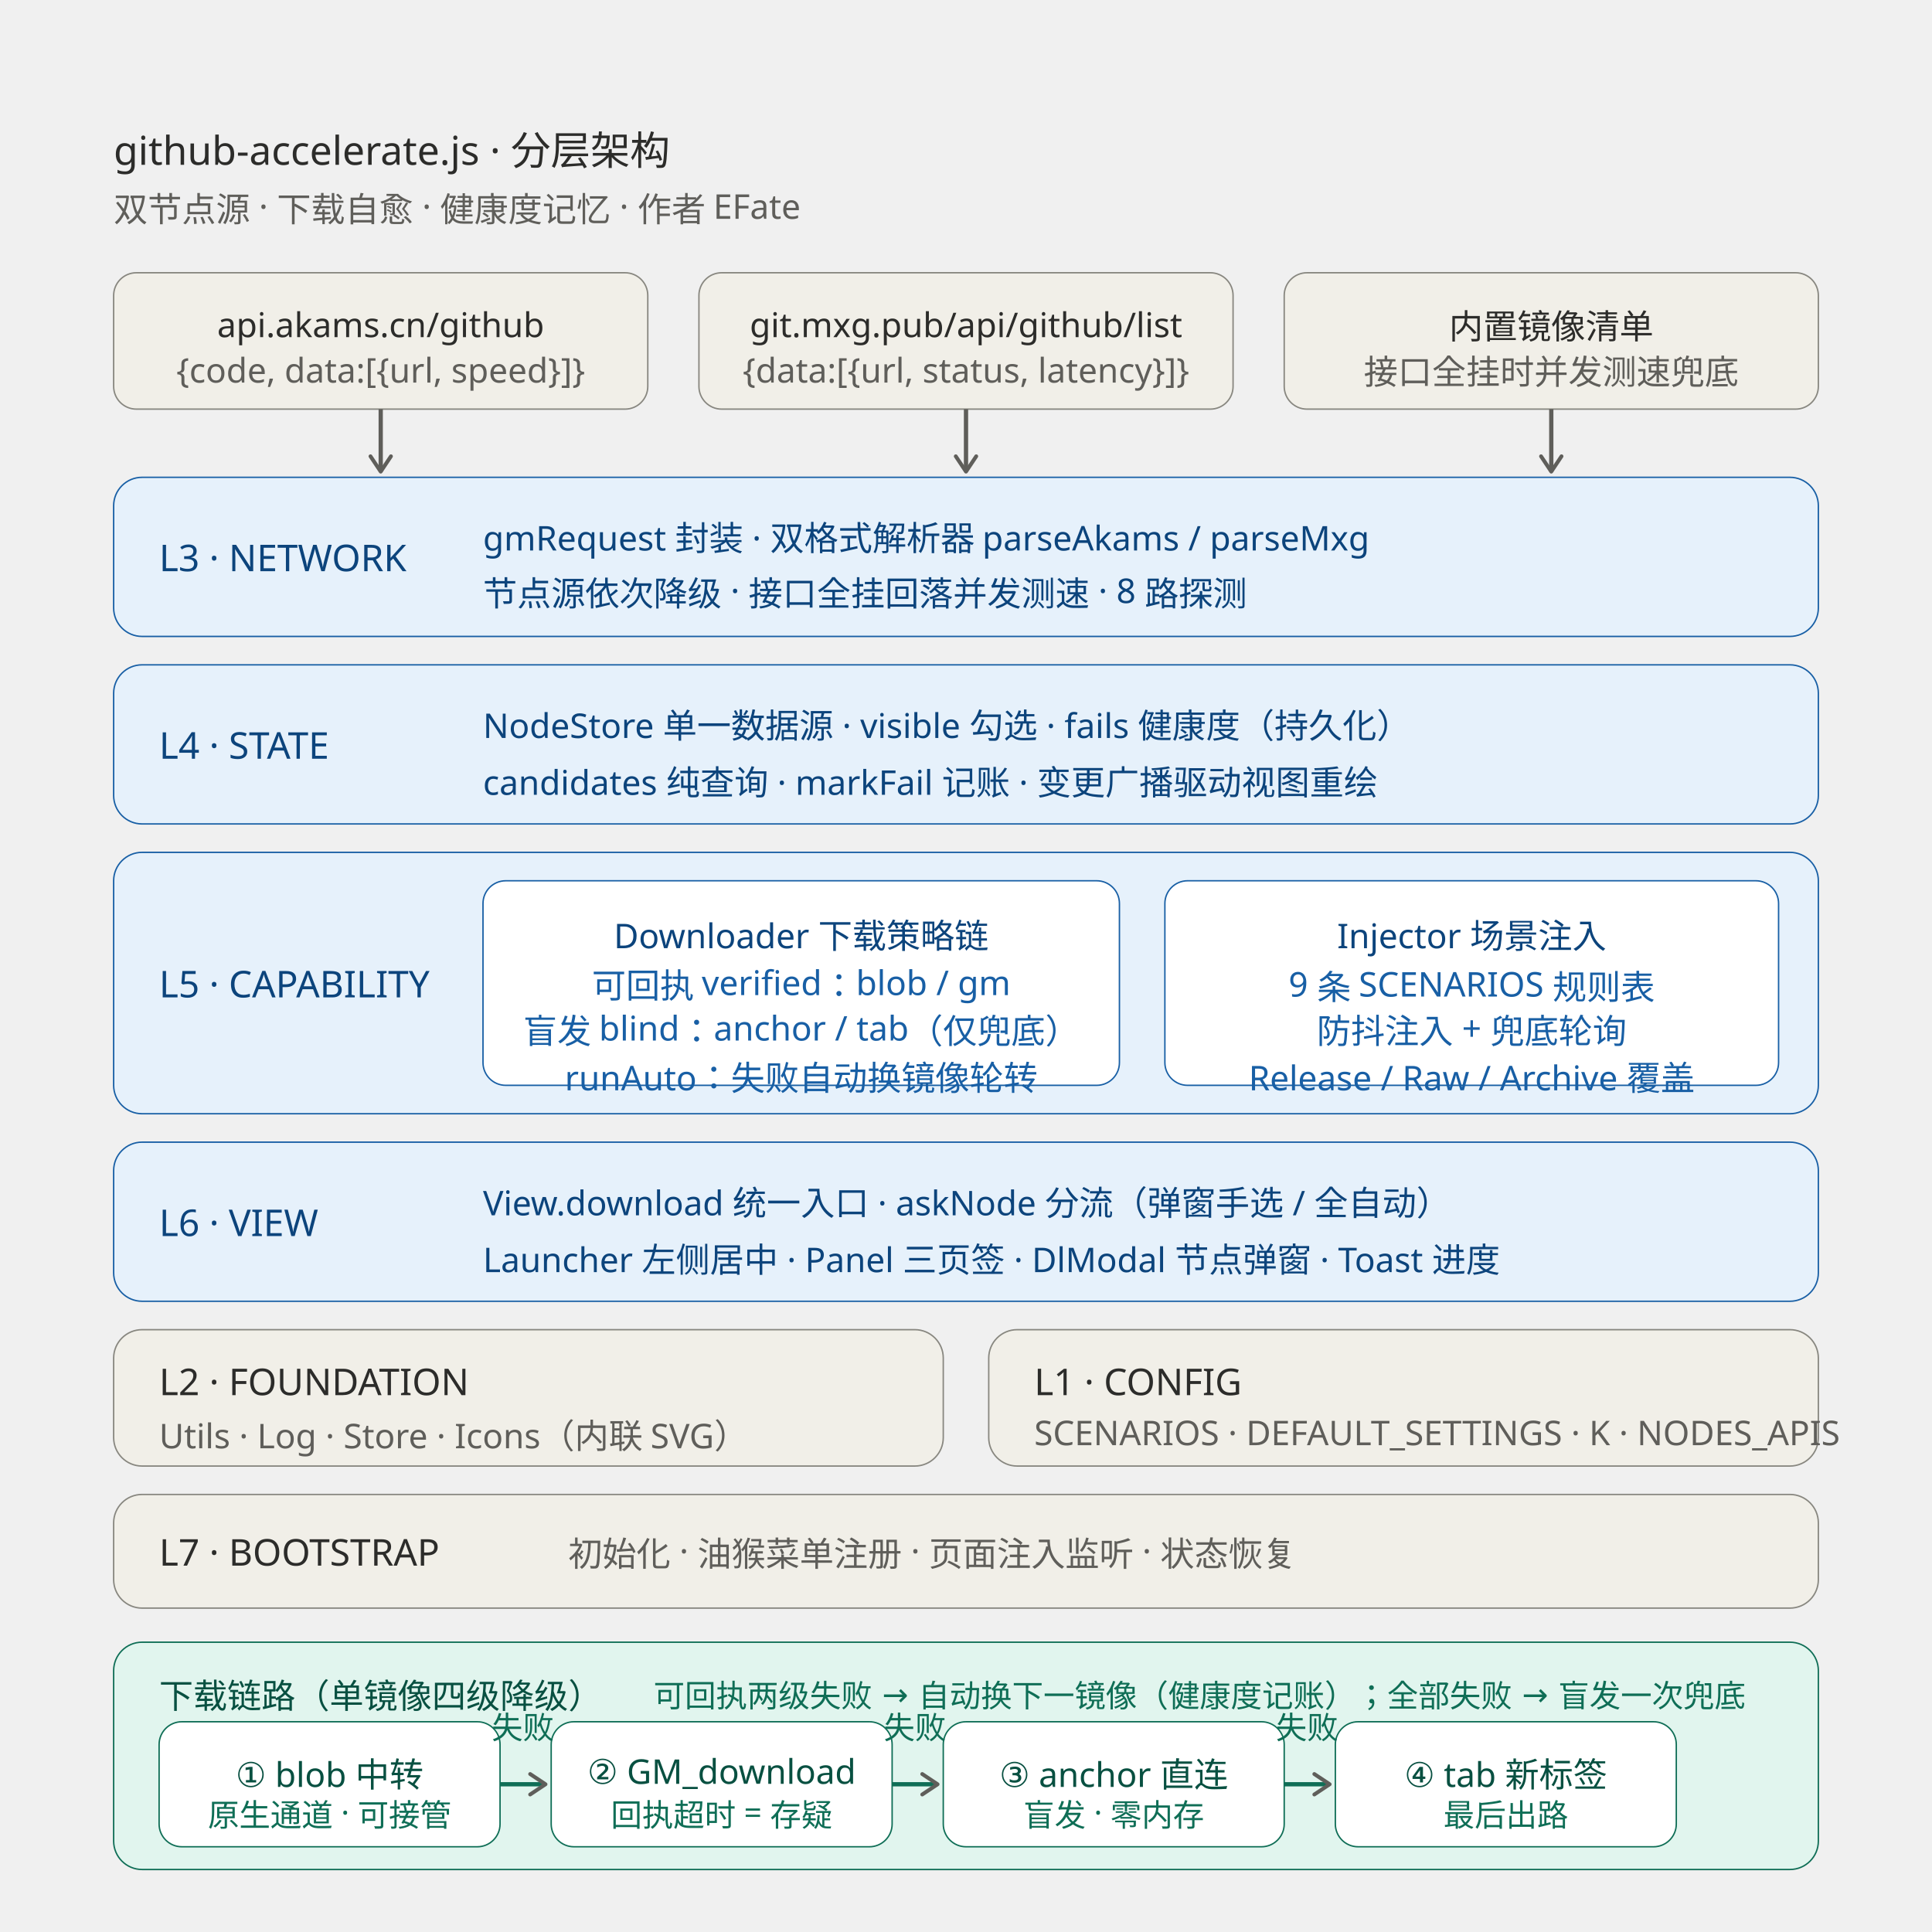
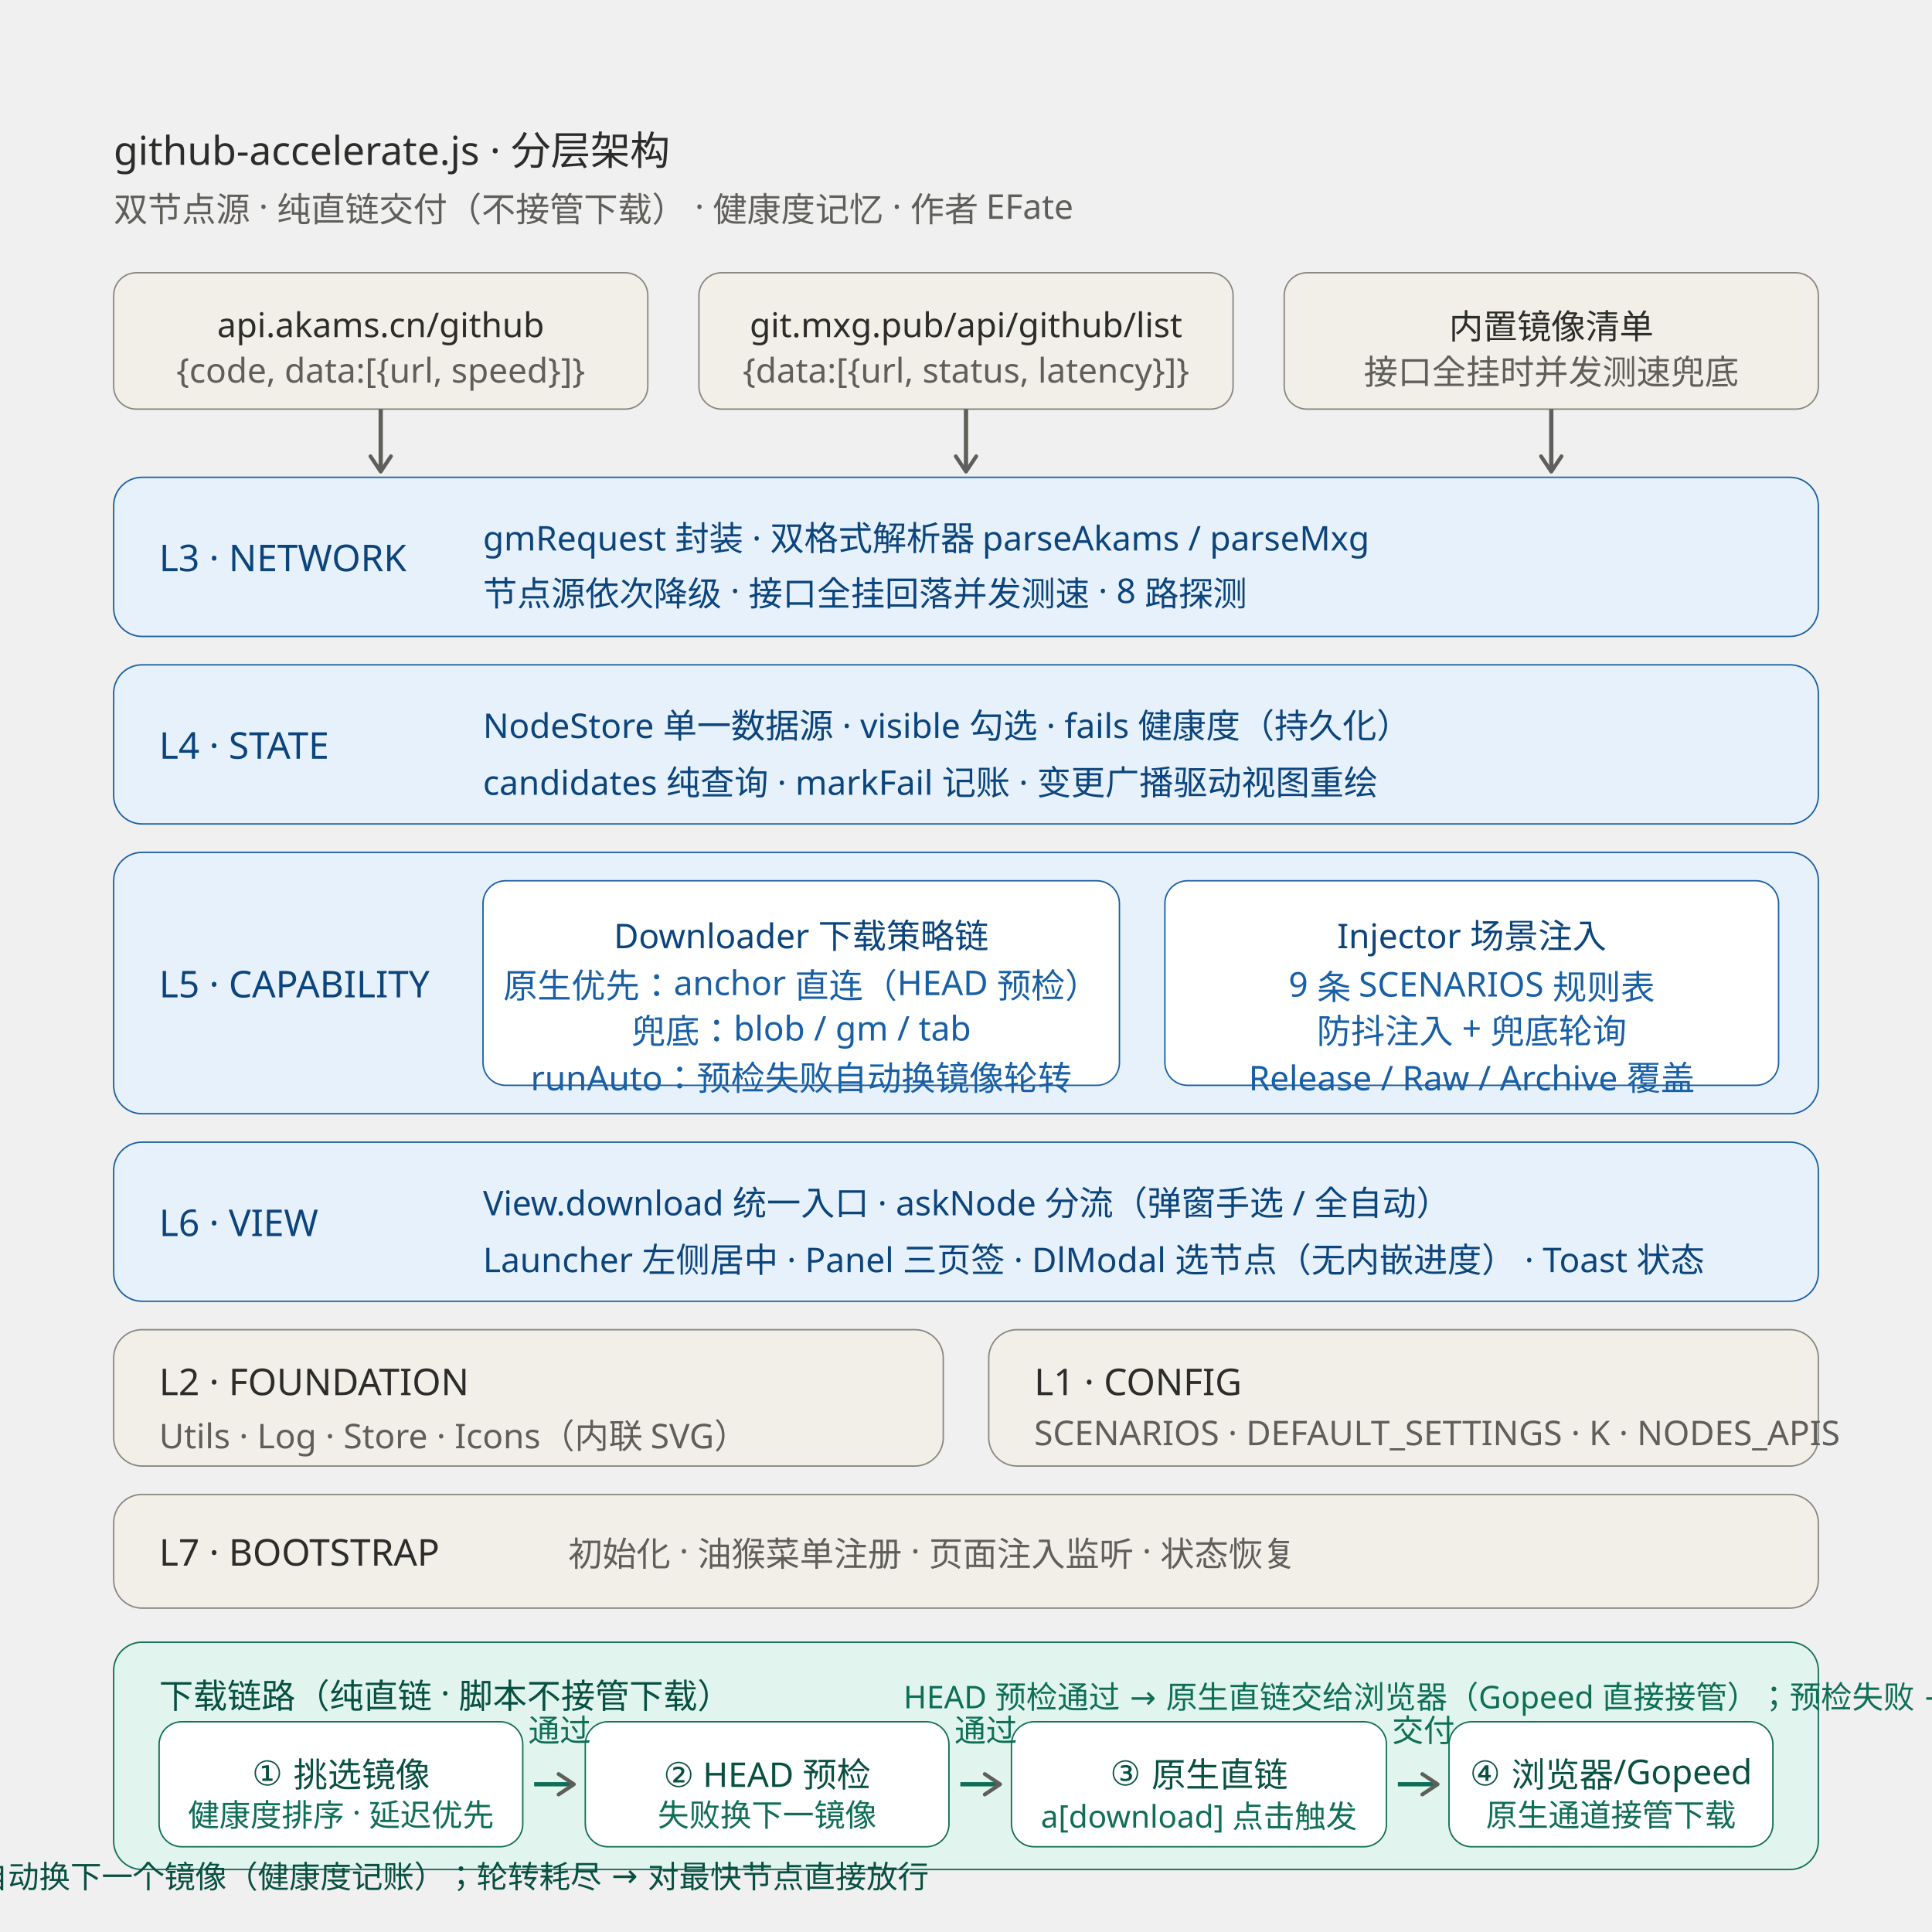
<svg xmlns="http://www.w3.org/2000/svg" viewBox="0 0 680 680" width="680" role="img">
  <defs>
    <marker id="arrow" viewBox="0 0 10 10" refX="8" refY="5" markerWidth="6" markerHeight="6" orient="auto-start-reverse">
      <path d="M2 1L8 5L2 9" fill="none" stroke="#5F5E5A" stroke-width="1.5" stroke-linecap="round" stroke-linejoin="round" />
    </marker>
  </defs>
  <text x="40" y="58" font-family="sans-serif" font-size="14" font-weight="500" fill="#2C2C2A">github-accelerate.js · 分层架构</text>
-   <text x="40" y="78" font-family="sans-serif" font-size="12" fill="#5F5E5A">双节点源 · 下载自愈 · 健康度记忆 · 作者 EFate</text>
+   <text x="40" y="78" font-family="sans-serif" font-size="12" fill="#5F5E5A">双节点源 · 纯直链交付（不接管下载） · 健康度记忆 · 作者 EFate</text>
  <g font-family="sans-serif">
    <rect x="40" y="96" width="188" height="48" rx="8" fill="#F1EFE8" stroke="#888780" stroke-width="0.5" />
    <text x="134" y="114" text-anchor="middle" dominant-baseline="central" font-size="12" font-weight="500" fill="#2C2C2A">api.akams.cn/github</text>
    <text x="134" y="130" text-anchor="middle" dominant-baseline="central" font-size="12" fill="#5F5E5A">{code, data:[{url, speed}]}</text>
    <rect x="246" y="96" width="188" height="48" rx="8" fill="#F1EFE8" stroke="#888780" stroke-width="0.5" />
    <text x="340" y="114" text-anchor="middle" dominant-baseline="central" font-size="12" font-weight="500" fill="#2C2C2A">git.mxg.pub/api/github/list</text>
    <text x="340" y="130" text-anchor="middle" dominant-baseline="central" font-size="12" fill="#5F5E5A">{data:[{url, status, latency}]}</text>
    <rect x="452" y="96" width="188" height="48" rx="8" fill="#F1EFE8" stroke="#888780" stroke-width="0.5" />
    <text x="546" y="114" text-anchor="middle" dominant-baseline="central" font-size="12" font-weight="500" fill="#2C2C2A">内置镜像清单</text>
    <text x="546" y="130" text-anchor="middle" dominant-baseline="central" font-size="12" fill="#5F5E5A">接口全挂时并发测速兜底</text>
  </g>
  <path d="M134 144L134 166" fill="none" stroke="#5F5E5A" stroke-width="1.5" marker-end="url(#arrow)" />
  <path d="M340 144L340 166" fill="none" stroke="#5F5E5A" stroke-width="1.5" marker-end="url(#arrow)" />
  <path d="M546 144L546 166" fill="none" stroke="#5F5E5A" stroke-width="1.5" marker-end="url(#arrow)" />
  <rect x="40" y="168" width="600" height="56" rx="10" fill="#E6F1FB" stroke="#185FA5" stroke-width="0.5" />
  <text x="56" y="196" dominant-baseline="central" font-family="sans-serif" font-size="13" font-weight="500" fill="#0C447C">L3 · NETWORK</text>
  <text x="170" y="188" dominant-baseline="central" font-family="sans-serif" font-size="12" fill="#0C447C">gmRequest 封装 · 双格式解析器 parseAkams / parseMxg</text>
  <text x="170" y="208" dominant-baseline="central" font-family="sans-serif" font-size="12" fill="#0C447C">节点源依次降级 · 接口全挂回落并发测速 · 8 路探测</text>
  <rect x="40" y="234" width="600" height="56" rx="10" fill="#E6F1FB" stroke="#185FA5" stroke-width="0.5" />
  <text x="56" y="262" dominant-baseline="central" font-family="sans-serif" font-size="13" font-weight="500" fill="#0C447C">L4 · STATE</text>
  <text x="170" y="254" dominant-baseline="central" font-family="sans-serif" font-size="12" fill="#0C447C">NodeStore 单一数据源 · visible 勾选 · fails 健康度（持久化）</text>
  <text x="170" y="274" dominant-baseline="central" font-family="sans-serif" font-size="12" fill="#0C447C">candidates 纯查询 · markFail 记账 · 变更广播驱动视图重绘</text>
  <rect x="40" y="300" width="600" height="92" rx="10" fill="#E6F1FB" stroke="#185FA5" stroke-width="0.5" />
  <text x="56" y="346" dominant-baseline="central" font-family="sans-serif" font-size="13" font-weight="500" fill="#0C447C">L5 · CAPABILITY</text>
  <rect x="170" y="310" width="224" height="72" rx="8" fill="#FFFFFF" stroke="#185FA5" stroke-width="0.5" />
  <text x="282" y="328" text-anchor="middle" dominant-baseline="central" font-family="sans-serif" font-size="12" font-weight="500" fill="#0C447C">Downloader 下载策略链</text>
-   <text x="282" y="346" text-anchor="middle" dominant-baseline="central" font-family="sans-serif" font-size="12" fill="#185FA5">可回执 verified：blob / gm</text>
-   <text x="282" y="362" text-anchor="middle" dominant-baseline="central" font-family="sans-serif" font-size="12" fill="#185FA5">盲发 blind：anchor / tab（仅兜底）</text>
-   <text x="282" y="378" text-anchor="middle" dominant-baseline="central" font-family="sans-serif" font-size="12" fill="#185FA5">runAuto：失败自动换镜像轮转</text>
+   <text x="282" y="346" text-anchor="middle" dominant-baseline="central" font-size="12" fill="#185FA5" font-family="sans-serif">原生优先：anchor 直连（HEAD 预检）</text>
+   <text x="282" y="362" text-anchor="middle" dominant-baseline="central" font-size="12" fill="#185FA5" font-family="sans-serif">兜底：blob / gm / tab</text>
+   <text x="282" y="378" text-anchor="middle" dominant-baseline="central" font-size="12" fill="#185FA5" font-family="sans-serif">runAuto：预检失败自动换镜像轮转</text>
  <rect x="410" y="310" width="216" height="72" rx="8" fill="#FFFFFF" stroke="#185FA5" stroke-width="0.5" />
  <text x="518" y="328" text-anchor="middle" dominant-baseline="central" font-family="sans-serif" font-size="12" font-weight="500" fill="#0C447C">Injector 场景注入</text>
  <text x="518" y="346" text-anchor="middle" dominant-baseline="central" font-family="sans-serif" font-size="12" fill="#185FA5">9 条 SCENARIOS 规则表</text>
  <text x="518" y="362" text-anchor="middle" dominant-baseline="central" font-family="sans-serif" font-size="12" fill="#185FA5">防抖注入 + 兜底轮询</text>
  <text x="518" y="378" text-anchor="middle" dominant-baseline="central" font-family="sans-serif" font-size="12" fill="#185FA5">Release / Raw / Archive 覆盖</text>
  <rect x="40" y="402" width="600" height="56" rx="10" fill="#E6F1FB" stroke="#185FA5" stroke-width="0.5" />
  <text x="56" y="430" dominant-baseline="central" font-family="sans-serif" font-size="13" font-weight="500" fill="#0C447C">L6 · VIEW</text>
  <text x="170" y="422" dominant-baseline="central" font-family="sans-serif" font-size="12" fill="#0C447C">View.download 统一入口 · askNode 分流（弹窗手选 / 全自动）</text>
-   <text x="170" y="442" dominant-baseline="central" font-family="sans-serif" font-size="12" fill="#0C447C">Launcher 左侧居中 · Panel 三页签 · DlModal 节点弹窗 · Toast 进度</text>
+   <text x="170" y="442" dominant-baseline="central" font-family="sans-serif" font-size="12" fill="#0C447C">Launcher 左侧居中 · Panel 三页签 · DlModal 选节点（无内嵌进度） · Toast 状态</text>
  <rect x="40" y="468" width="292" height="48" rx="10" fill="#F1EFE8" stroke="#888780" stroke-width="0.5" />
  <text x="56" y="486" dominant-baseline="central" font-family="sans-serif" font-size="13" font-weight="500" fill="#2C2C2A">L2 · FOUNDATION</text>
  <text x="56" y="504" dominant-baseline="central" font-family="sans-serif" font-size="12" fill="#5F5E5A">Utils · Log · Store · Icons（内联 SVG）</text>
  <rect x="348" y="468" width="292" height="48" rx="10" fill="#F1EFE8" stroke="#888780" stroke-width="0.5" />
  <text x="364" y="486" dominant-baseline="central" font-family="sans-serif" font-size="13" font-weight="500" fill="#2C2C2A">L1 · CONFIG</text>
  <text x="364" y="504" dominant-baseline="central" font-family="sans-serif" font-size="12" fill="#5F5E5A">SCENARIOS · DEFAULT_SETTINGS · K · NODES_APIS</text>
  <rect x="40" y="526" width="600" height="40" rx="10" fill="#F1EFE8" stroke="#888780" stroke-width="0.5" />
  <text x="56" y="546" dominant-baseline="central" font-family="sans-serif" font-size="13" font-weight="500" fill="#2C2C2A">L7 · BOOTSTRAP</text>
  <text x="200" y="546" dominant-baseline="central" font-family="sans-serif" font-size="12" fill="#5F5E5A">初始化 · 油猴菜单注册 · 页面注入监听 · 状态恢复</text>
  <rect x="40" y="578" width="600" height="80" rx="10" fill="#E1F5EE" stroke="#0F6E56" stroke-width="0.5" />
-   <text x="56" y="596" dominant-baseline="central" font-family="sans-serif" font-size="12" font-weight="500" fill="#085041">下载链路（单镜像四级降级）</text>
-   <text x="230" y="596" dominant-baseline="central" font-family="sans-serif" font-size="11" fill="#0F6E56">可回执两级失败 → 自动换下一镜像（健康度记账）；全部失败 → 盲发一次兜底</text>
+   <text x="56" y="596" dominant-baseline="central" font-family="sans-serif" font-size="12" font-weight="500" fill="#085041">下载链路（纯直链 · 脚本不接管下载）</text>
+   <text x="318" y="596" dominant-baseline="central" font-family="sans-serif" font-size="11" fill="#0F6E56">HEAD 预检通过 → 原生直链交给浏览器（Gopeed 直接接管）；预检失败 → 换下一镜像；轮转耗尽 → 对最快节点直接放行</text>
  <g font-family="sans-serif">
-     <rect x="56" y="606" width="120" height="44" rx="8" fill="#FFFFFF" stroke="#0F6E56" stroke-width="0.5" />
-     <text x="116" y="622" text-anchor="middle" dominant-baseline="central" font-size="12" font-weight="500" fill="#085041">① blob 中转</text>
-     <text x="116" y="638" text-anchor="middle" dominant-baseline="central" font-size="11" fill="#0F6E56">原生通道 · 可接管</text>
-     <rect x="194" y="606" width="120" height="44" rx="8" fill="#FFFFFF" stroke="#0F6E56" stroke-width="0.5" />
-     <text x="254" y="622" text-anchor="middle" dominant-baseline="central" font-size="12" font-weight="500" fill="#085041">② GM_download</text>
-     <text x="254" y="638" text-anchor="middle" dominant-baseline="central" font-size="11" fill="#0F6E56">回执超时 = 存疑</text>
-     <rect x="332" y="606" width="120" height="44" rx="8" fill="#FFFFFF" stroke="#0F6E56" stroke-width="0.5" />
-     <text x="392" y="622" text-anchor="middle" dominant-baseline="central" font-size="12" font-weight="500" fill="#085041">③ anchor 直连</text>
-     <text x="392" y="638" text-anchor="middle" dominant-baseline="central" font-size="11" fill="#0F6E56">盲发 · 零内存</text>
-     <rect x="470" y="606" width="120" height="44" rx="8" fill="#FFFFFF" stroke="#0F6E56" stroke-width="0.5" />
-     <text x="530" y="622" text-anchor="middle" dominant-baseline="central" font-size="12" font-weight="500" fill="#085041">④ tab 新标签</text>
-     <text x="530" y="638" text-anchor="middle" dominant-baseline="central" font-size="11" fill="#0F6E56">最后出路</text>
-     <path d="M176 628L192 628" fill="none" stroke="#0F6E56" stroke-width="1.5" marker-end="url(#arrow)" />
-     <path d="M314 628L330 628" fill="none" stroke="#0F6E56" stroke-width="1.5" marker-end="url(#arrow)" />
-     <path d="M452 628L468 628" fill="none" stroke="#0F6E56" stroke-width="1.5" marker-end="url(#arrow)" />
-     <text x="184" y="612" text-anchor="middle" font-size="11" fill="#0F6E56">失败</text>
-     <text x="322" y="612" text-anchor="middle" font-size="11" fill="#0F6E56">失败</text>
-     <text x="460" y="612" text-anchor="middle" font-size="11" fill="#0F6E56">失败</text>
+     <rect x="56" y="606" width="128" height="44" rx="8" fill="#FFFFFF" stroke="#0F6E56" stroke-width="0.5" />
+     <text x="120" y="622" text-anchor="middle" dominant-baseline="central" font-size="12" font-weight="500" fill="#085041">① 挑选镜像</text>
+     <text x="120" y="638" text-anchor="middle" dominant-baseline="central" font-size="11" fill="#0F6E56">健康度排序 · 延迟优先</text>
+     <rect x="206" y="606" width="128" height="44" rx="8" fill="#FFFFFF" stroke="#0F6E56" stroke-width="0.5" />
+     <text x="270" y="622" text-anchor="middle" dominant-baseline="central" font-size="12" font-weight="500" fill="#085041">② HEAD 预检</text>
+     <text x="270" y="638" text-anchor="middle" dominant-baseline="central" font-size="11" fill="#0F6E56">失败换下一镜像</text>
+     <rect x="356" y="606" width="132" height="44" rx="8" fill="#FFFFFF" stroke="#0F6E56" stroke-width="0.5" />
+     <text x="422" y="622" text-anchor="middle" dominant-baseline="central" font-size="12" font-weight="500" fill="#085041">③ 原生直链</text>
+     <text x="422" y="638" text-anchor="middle" dominant-baseline="central" font-size="11" fill="#0F6E56">a[download] 点击触发</text>
+     <rect x="510" y="606" width="114" height="44" rx="8" fill="#FFFFFF" stroke="#0F6E56" stroke-width="0.5" />
+     <text x="567" y="622" text-anchor="middle" dominant-baseline="central" font-size="12" font-weight="500" fill="#085041">④ 浏览器/Gopeed</text>
+     <text x="567" y="638" text-anchor="middle" dominant-baseline="central" font-size="11" fill="#0F6E56">原生通道接管下载</text>
+     <path d="M188 628L202 628" fill="none" stroke="#0F6E56" stroke-width="1.5" marker-end="url(#arrow)" />
+     <path d="M338 628L352 628" fill="none" stroke="#0F6E56" stroke-width="1.5" marker-end="url(#arrow)" />
+     <path d="M492 628L506 628" fill="none" stroke="#0F6E56" stroke-width="1.5" marker-end="url(#arrow)" />
+     <text x="197" y="613" text-anchor="middle" font-size="11" fill="#0F6E56">通过</text>
+     <text x="347" y="613" text-anchor="middle" font-size="11" fill="#0F6E56">通过</text>
+     <text x="501" y="613" text-anchor="middle" font-size="11" fill="#0F6E56">交付</text>
+     <text x="131" y="664" text-anchor="middle" font-size="11" fill="#085041" font-weight="500">↑ 预检失败自动换下一个镜像（健康度记账）；轮转耗尽 → 对最快节点直接放行</text>
  </g>
</svg>
